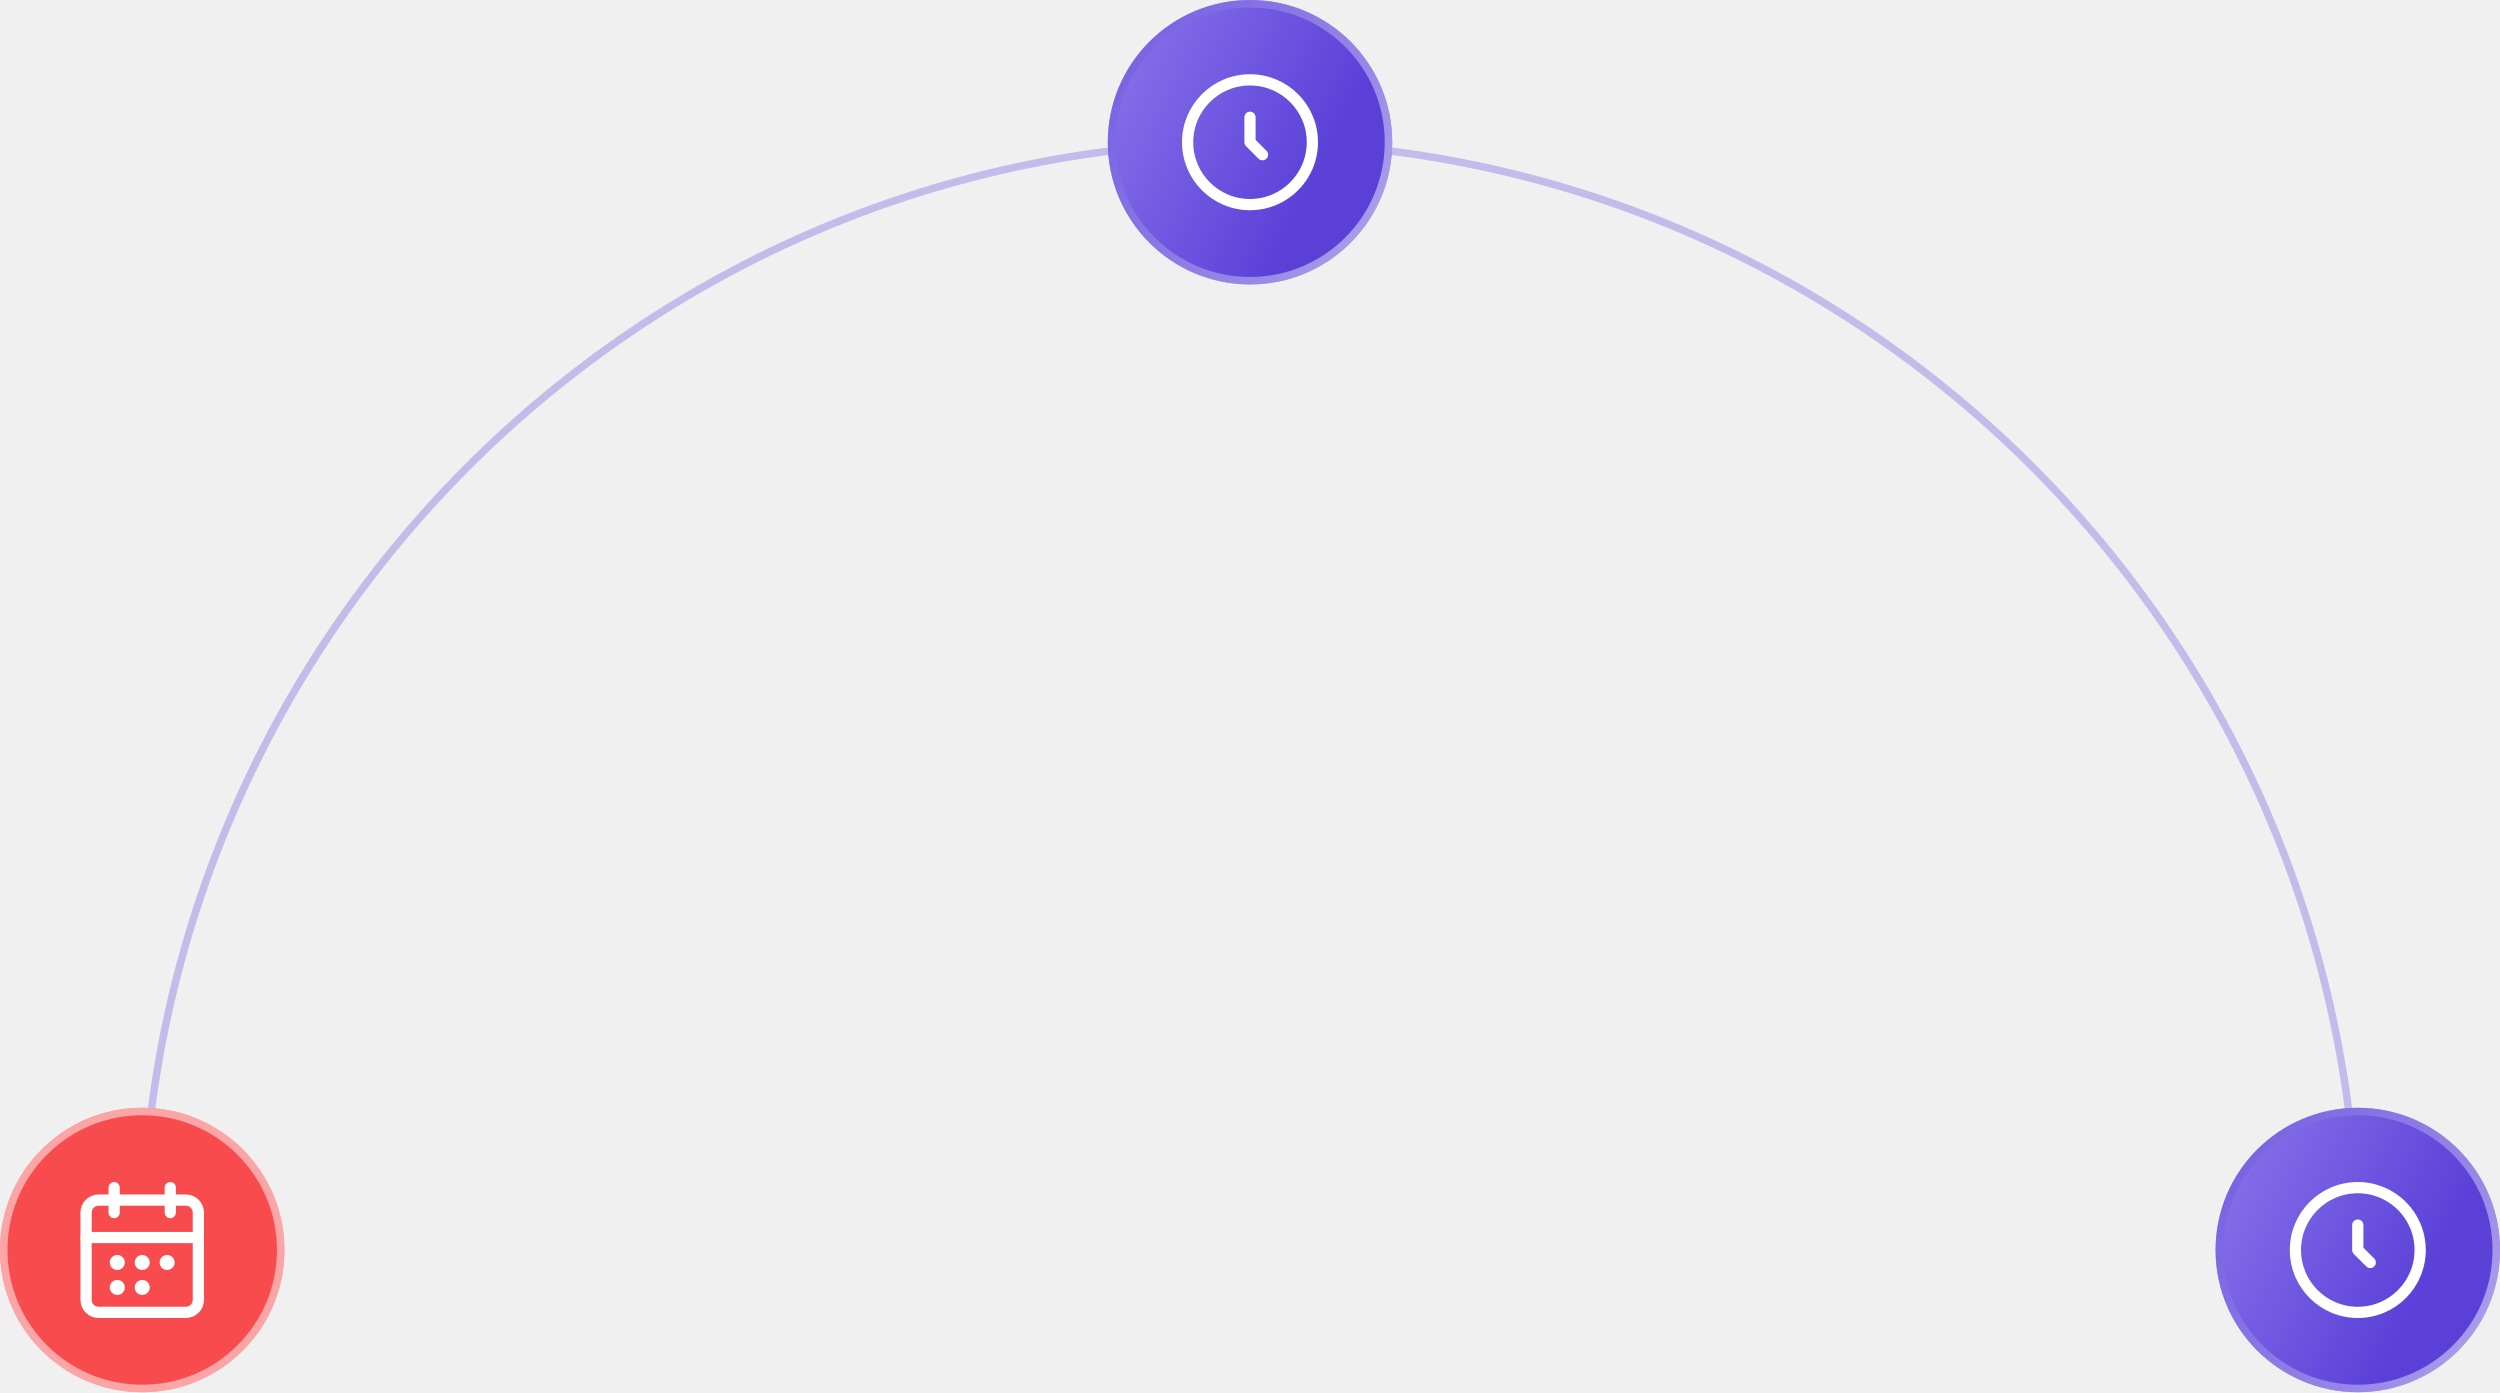
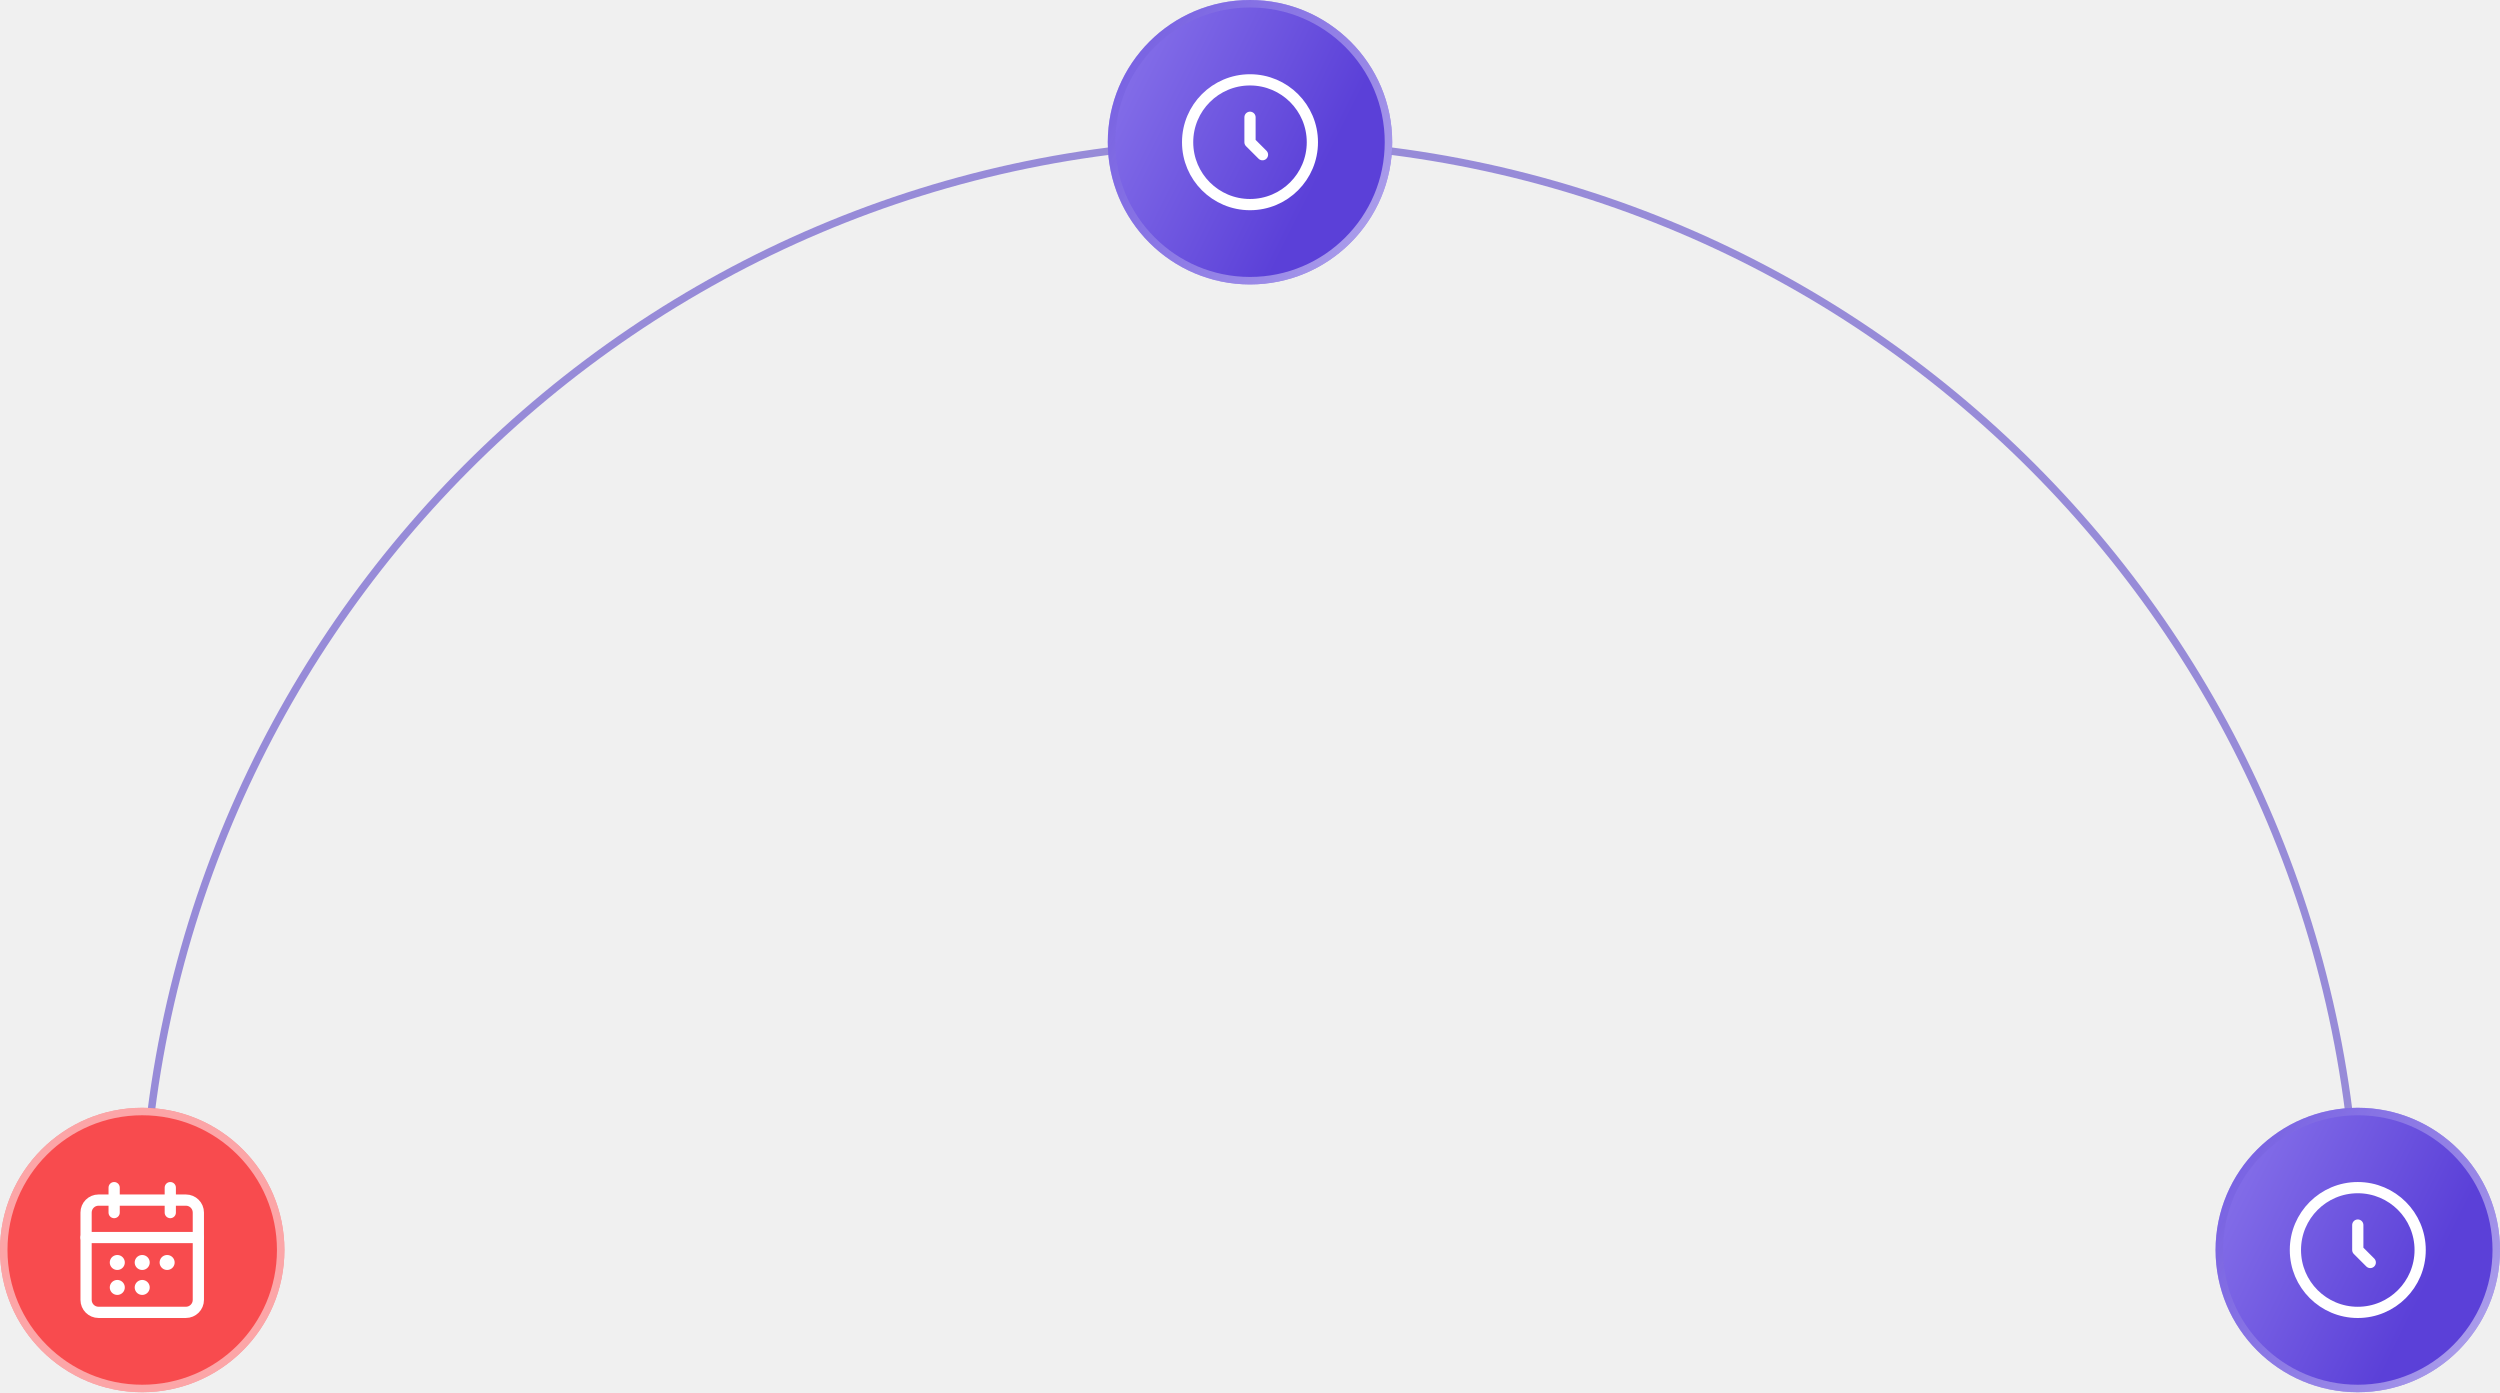
<svg xmlns="http://www.w3.org/2000/svg" width="334" height="186" viewBox="0 0 334 186" fill="none">
-   <path d="M315 167.498C315 85.485 248.738 19 167 19C85.262 19 19 85.485 19 167.498" stroke="#5B41D8" stroke-opacity="0.3" />
+   <path d="M315 167.498C315 85.485 248.738 19 167 19C85.262 19 19 85.485 19 167.498" stroke="#978BD8" />
  <circle cx="167" cy="19" r="19" fill="url(#paint0_linear_1_59)" />
  <circle cx="167" cy="19" r="18.5" stroke="url(#paint1_linear_1_59)" stroke-opacity="0.5" />
  <g clip-path="url(#clip0_1_59)">
    <path d="M166.999 27.335C171.602 27.335 175.333 23.604 175.333 19.001C175.333 14.399 171.602 10.668 166.999 10.668C162.397 10.668 158.666 14.399 158.666 19.001C158.666 23.604 162.397 27.335 166.999 27.335Z" stroke="white" stroke-width="1.5" />
    <path d="M167 15.668V19.001L168.667 20.668" stroke="white" stroke-width="1.5" stroke-linecap="round" stroke-linejoin="round" />
  </g>
  <circle cx="19" cy="167" r="19" fill="url(#paint2_linear_1_59)" />
  <circle cx="19" cy="167" r="18.5" stroke="url(#paint3_linear_1_59)" stroke-opacity="0.5" />
  <path d="M18.996 168.668H19.003M18.996 172.001H19.003M22.325 168.668H22.333M15.666 168.668H15.674M15.666 172.001H15.674" stroke="white" stroke-width="2" stroke-linecap="round" stroke-linejoin="round" />
  <path d="M22.75 158.668V162.001M15.25 158.668V162.001" stroke="white" stroke-width="1.5" stroke-linecap="round" stroke-linejoin="round" />
  <path d="M24.833 160.332H13.167C12.246 160.332 11.5 161.078 11.5 161.999V173.665C11.5 174.586 12.246 175.332 13.167 175.332H24.833C25.754 175.332 26.5 174.586 26.5 173.665V161.999C26.5 161.078 25.754 160.332 24.833 160.332Z" stroke="white" stroke-width="1.5" stroke-linecap="round" stroke-linejoin="round" />
  <path d="M11.5 165.332H26.5" stroke="white" stroke-width="1.5" stroke-linecap="round" stroke-linejoin="round" />
  <circle cx="315" cy="167" r="19" fill="url(#paint4_linear_1_59)" />
  <circle cx="315" cy="167" r="18.5" stroke="url(#paint5_linear_1_59)" stroke-opacity="0.5" />
  <g clip-path="url(#clip1_1_59)">
    <path d="M314.999 175.335C319.602 175.335 323.333 171.604 323.333 167.001C323.333 162.399 319.602 158.668 314.999 158.668C310.397 158.668 306.666 162.399 306.666 167.001C306.666 171.604 310.397 175.335 314.999 175.335Z" stroke="white" stroke-width="1.5" />
    <path d="M315 163.668V167.001L316.667 168.668" stroke="white" stroke-width="1.5" stroke-linecap="round" stroke-linejoin="round" />
  </g>
  <defs>
    <linearGradient id="paint0_linear_1_59" x1="161.214" y1="54.077" x2="97.706" y2="22.642" gradientUnits="userSpaceOnUse">
      <stop stop-color="#5B40D8" />
      <stop offset="1" stop-color="#BBADFF" />
    </linearGradient>
    <linearGradient id="paint1_linear_1_59" x1="138.634" y1="17.959" x2="179.448" y2="40.252" gradientUnits="userSpaceOnUse">
      <stop stop-color="#5B41D8" />
      <stop offset="1" stop-color="white" />
    </linearGradient>
    <linearGradient id="paint2_linear_1_59" x1="13.214" y1="202.077" x2="-50.294" y2="170.643" gradientUnits="userSpaceOnUse">
      <stop stop-color="#F84B4E" />
      <stop offset="1" stop-color="#F84B4E" />
    </linearGradient>
    <linearGradient id="paint3_linear_1_59" x1="-9.366" y1="165.959" x2="31.448" y2="188.252" gradientUnits="userSpaceOnUse">
      <stop stop-color="white" />
      <stop offset="1" stop-color="white" />
    </linearGradient>
    <linearGradient id="paint4_linear_1_59" x1="309.214" y1="202.077" x2="245.706" y2="170.643" gradientUnits="userSpaceOnUse">
      <stop stop-color="#5B40D8" />
      <stop offset="1" stop-color="#BBADFF" />
    </linearGradient>
    <linearGradient id="paint5_linear_1_59" x1="286.634" y1="165.959" x2="327.448" y2="188.252" gradientUnits="userSpaceOnUse">
      <stop stop-color="#5B41D8" />
      <stop offset="1" stop-color="white" />
    </linearGradient>
    <clipPath id="clip0_1_59">
      <rect width="20" height="20" fill="white" transform="translate(157 9)" />
    </clipPath>
    <clipPath id="clip1_1_59">
      <rect width="20" height="20" fill="white" transform="translate(305 157)" />
    </clipPath>
  </defs>
</svg>
